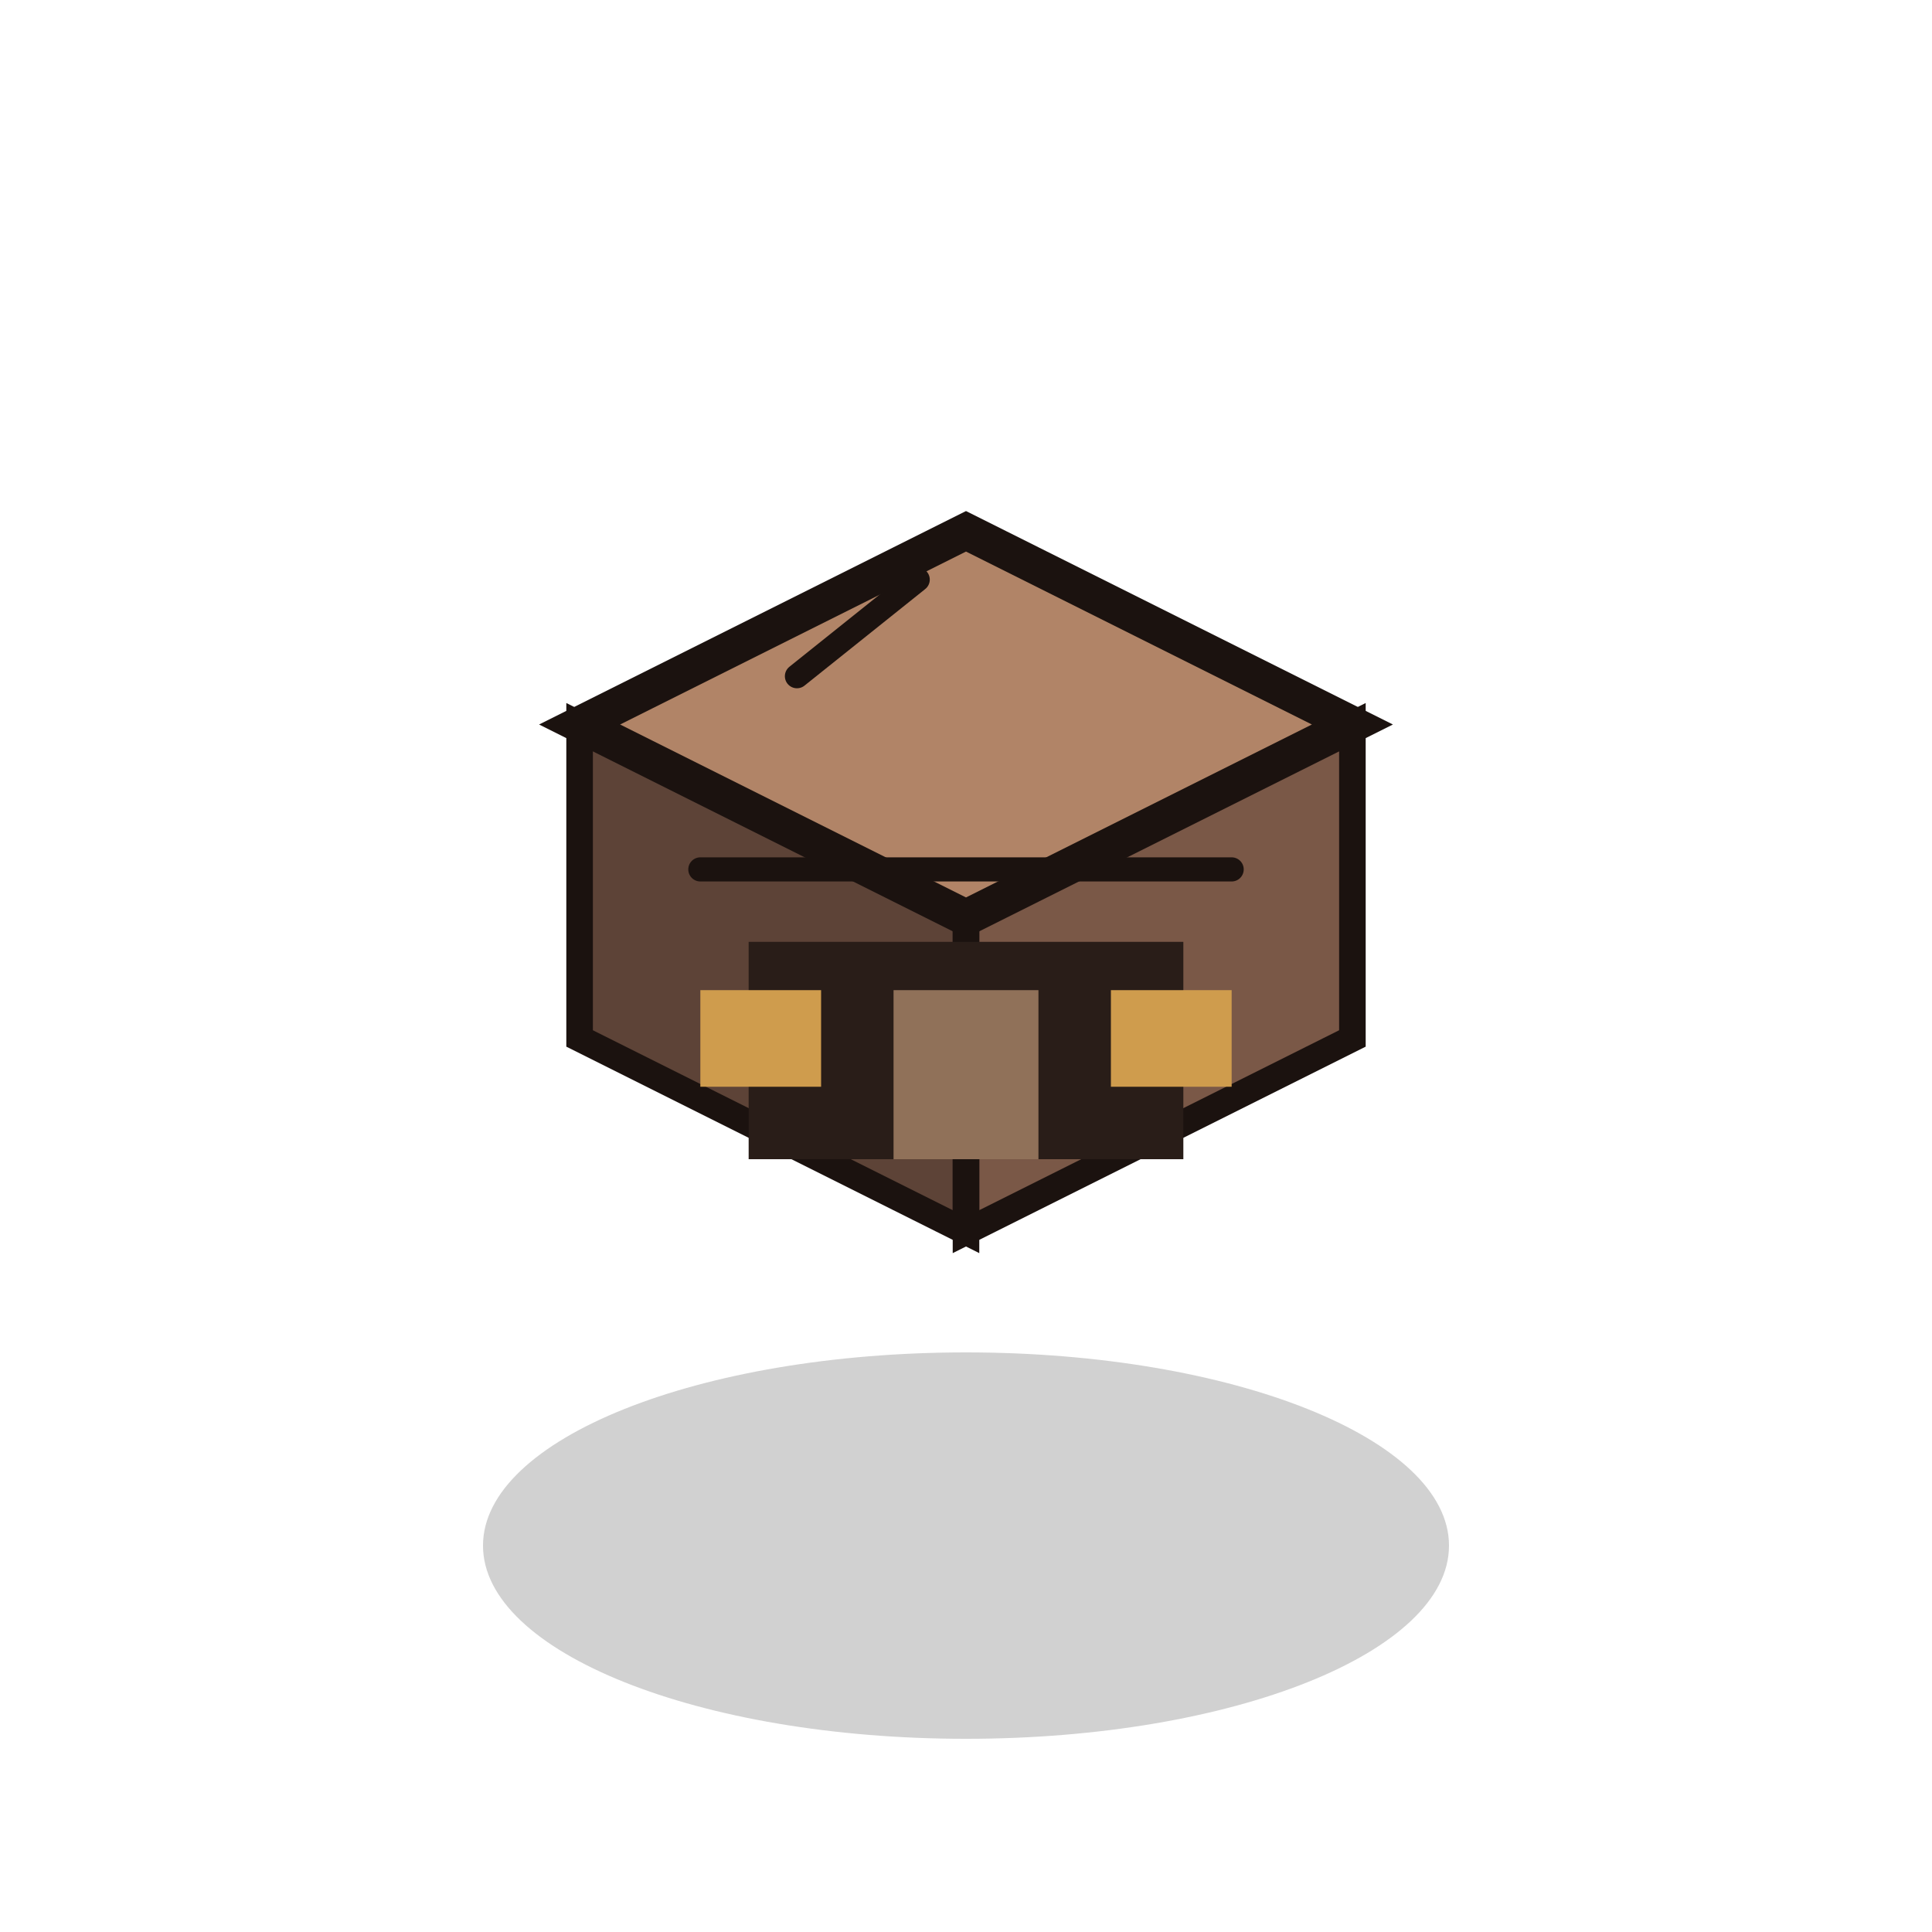
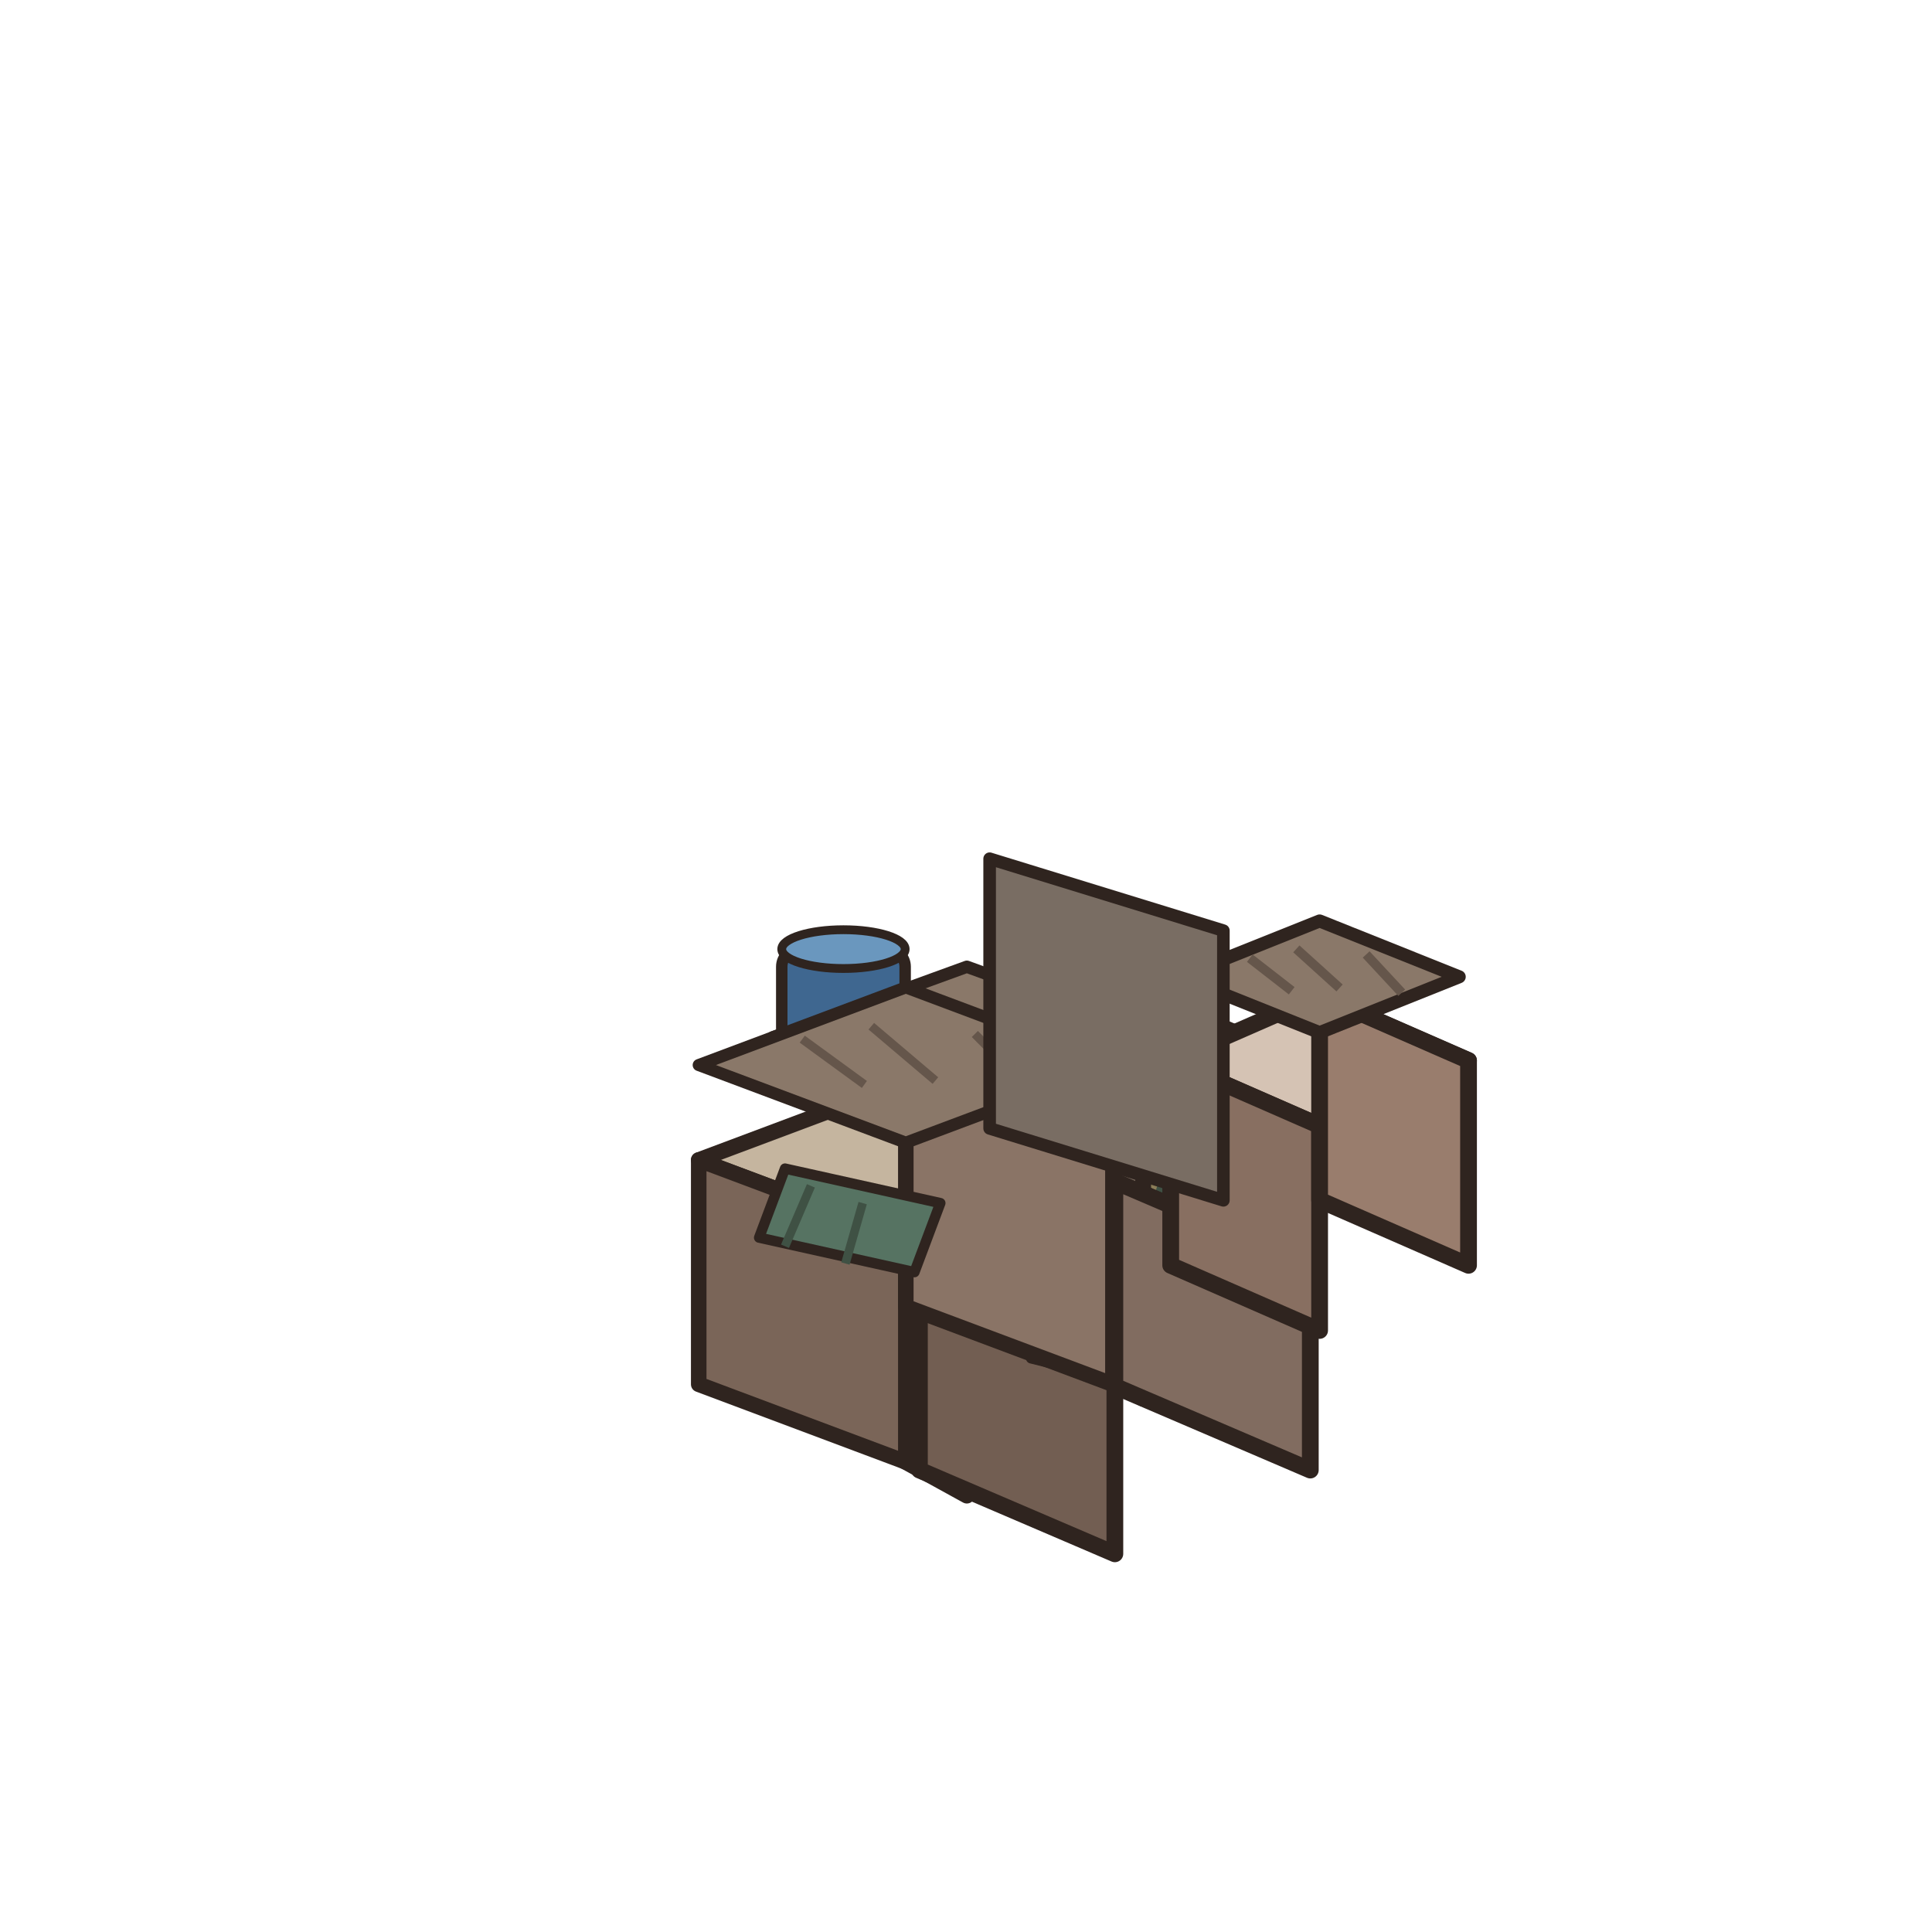
- <svg xmlns="http://www.w3.org/2000/svg" viewBox="0 0 160 160">
-   <ellipse cx="80" cy="128" rx="40" ry="16" fill="rgba(0,0,0,0.18)" />
-   <polygon points="48,60 80,76 80,102 48,86" fill="#5d4337" />
-   <polygon points="112,60 80,76 80,102 112,86" fill="#7a5847" />
-   <polygon points="80,44 112,60 80,76 48,60" fill="#b18467" />
-   <polygon points="80,44 112,60 80,76 48,60" fill="none" stroke="#1b120f" stroke-width="3" />
-   <polygon points="48,60 80,76 80,102 48,86" fill="none" stroke="#1b120f" stroke-width="2.2" />
-   <polygon points="112,60 80,76 80,102 112,86" fill="none" stroke="#1b120f" stroke-width="2.2" />
-   <rect x="62" y="78" width="36" height="18" fill="#291d18" />
-   <rect x="74" y="82" width="12" height="14" fill="#907159" />
-   <rect x="58" y="82" width="10" height="8" fill="#cf9c4d" />
-   <rect x="92" y="82" width="10" height="8" fill="#cf9c4d" />
-   <path d="M58 72 L102 72" stroke="#1b120f" stroke-width="2" stroke-linecap="round" stroke-linejoin="round" fill="none" />
-   <path d="M66 56 L76 48" stroke="#1b120f" stroke-width="2" stroke-linecap="round" stroke-linejoin="round" fill="none" />
+ <svg xmlns="http://www.w3.org/2000/svg" viewBox="0 0 160 160" fill="none">
+   <g id="barraco barraco-4-asset" data-asset-type="barraco barraco-4" data-category="favela" data-density="medium-high">
+     <g transform="translate(10 21.67) scale(0.7292)" id="barraco barraco-4-render-root">
+       <g id="placement-corrugated-roof-5" transform="translate(6 6) scale(1.021)" data-module-id="corrugated-roof" data-node-id="corrugated-roof-5" data-layer="background">
+         <g>
+           <polygon points="92,96 109,104 92,112 75,104" fill="#8a7869" stroke="#2f241f" stroke-width="1.4" stroke-linejoin="round" />
+           <line x1="83.5" y1="101.333" x2="88.6" y2="106" stroke="#65564b" stroke-width="1" />
+           <line x1="89.167" y1="100" x2="94.429" y2="105.6" stroke="#65564b" stroke-width="1" />
+           <line x1="97.667" y1="100.8" x2="102" y2="106.286" stroke="#65564b" stroke-width="1" />
+         </g>
+       </g>
+       <g id="placement-barraco-roof-patch-4" transform="translate(14 -5) scale(0.987)" data-module-id="barraco-roof-patch" data-node-id="barraco-roof-patch-4" data-layer="midground">
+         <g>
+           <polygon points="84,96 99,102 84,108 69,102" fill="#8a7869" stroke="#2f241f" stroke-width="1.4" stroke-linejoin="round" />
+           <line x1="76.5" y1="100" x2="81" y2="103.5" stroke="#65564b" stroke-width="1" />
+           <line x1="81.5" y1="99" x2="86.143" y2="103.2" stroke="#65564b" stroke-width="1" />
+           <line x1="89" y1="99.6" x2="92.824" y2="103.714" stroke="#65564b" stroke-width="1" />
+         </g>
+         <g>
+           <polygon points="108,91 120,96 108,101 96,96" fill="#725d52" stroke="#2f241f" stroke-width="1.4" stroke-linejoin="round" />
+           <line x1="102" y1="94.333" x2="105.6" y2="97.25" stroke="#65564b" stroke-width="1" />
+           <line x1="106" y1="93.5" x2="109.714" y2="97" stroke="#65564b" stroke-width="1" />
+           <line x1="112" y1="94" x2="115.059" y2="97.429" stroke="#65564b" stroke-width="1" />
+         </g>
+         <g>
+           <polygon points="98,106 114,110 111,118 95,114" fill="#8b7d58" stroke="#2f241f" stroke-width="1.2" stroke-linejoin="round" />
+           <line x1="101" y1="108" x2="98" y2="115" stroke="#3f5144" stroke-width="1" />
+           <line x1="106" y1="110" x2="104" y2="117" stroke="#3f5144" stroke-width="1" />
+         </g>
+       </g>
+       <g id="placement-barraco-corner-3" transform="translate(4 4) scale(1.001)" data-module-id="barraco-corner" data-node-id="barraco-corner-3" data-layer="midground">
+         <g>
+           <polygon points="92,86 112,97 92,108 72,97" fill="#c8b7a8" stroke="#2f241f" stroke-width="1.8" stroke-linejoin="round" />
+           <polygon points="72,97 92,108 92,136 72,125" fill="#776257" stroke="#2f241f" stroke-width="1.8" stroke-linejoin="round" />
+           <polygon points="92,86 112,97 112,125 92,114" fill="#8b7568" stroke="#2f241f" stroke-width="1.8" stroke-linejoin="round" />
+         </g>
+         <g>
+           <polygon points="92,76 114,84 92,92 70,84" fill="#8a7869" stroke="#2f241f" stroke-width="1.4" stroke-linejoin="round" />
+           <line x1="81" y1="81.333" x2="87.6" y2="86" stroke="#65564b" stroke-width="1" />
+           <line x1="88.333" y1="80" x2="95.143" y2="85.6" stroke="#65564b" stroke-width="1" />
+           <line x1="99.333" y1="80.8" x2="104.941" y2="86.286" stroke="#65564b" stroke-width="1" />
+         </g>
+         <g>
+           <line x1="110" y1="88" x2="110" y2="110" stroke="#74655a" stroke-width="2.2" stroke-linecap="round" />
+           <line x1="110" y1="90" x2="116" y2="88" stroke="#74655a" stroke-width="2.2" stroke-linecap="round" />
+           <line x1="110" y1="107" x2="115" y2="112" stroke="#74655a" stroke-width="2.2" stroke-linecap="round" />
+         </g>
+         <g>
+           <ellipse cx="78" cy="88" rx="10" ry="4.5" fill="#314b67" opacity="0.28" />
+           <rect x="71" y="74" width="14" height="11" fill="#3f6790" stroke="#2f241f" stroke-width="1.3" rx="2" />
+           <ellipse cx="78" cy="74" rx="7" ry="2.2" fill="#6a97be" stroke="#2f241f" stroke-width="1" />
+         </g>
+       </g>
+       <g id="placement-barraco-stacked-2" transform="translate(22 3) scale(1.057)" data-module-id="barraco-stacked" data-node-id="barraco-stacked-2" data-layer="foreground">
+         <g>
+           <polygon points="86,96 107,105 86,114 65,105" fill="#baa694" stroke="#2f241f" stroke-width="1.8" stroke-linejoin="round" />
+           <polygon points="65,105 86,114 86,136 65,127" fill="#725e52" stroke="#2f241f" stroke-width="1.8" stroke-linejoin="round" />
+           <polygon points="86,96 107,105 107,127 86,118" fill="#816c60" stroke="#2f241f" stroke-width="1.8" stroke-linejoin="round" />
+         </g>
+         <g>
+           <polygon points="108,76 124,83 108,90 92,83" fill="#d5c3b4" stroke="#2f241f" stroke-width="1.8" stroke-linejoin="round" />
+           <polygon points="92,83 108,90 108,112 92,105" fill="#886f61" stroke="#2f241f" stroke-width="1.8" stroke-linejoin="round" />
+           <polygon points="108,76 124,83 124,105 108,98" fill="#997d6d" stroke="#2f241f" stroke-width="1.8" stroke-linejoin="round" />
+         </g>
+         <g>
+           <polygon points="108,68 123,74 108,80 93,74" fill="#8a7869" stroke="#2f241f" stroke-width="1.4" stroke-linejoin="round" />
+           <line x1="100.5" y1="72" x2="105" y2="75.5" stroke="#65564b" stroke-width="1" />
+           <line x1="105.5" y1="71" x2="110.143" y2="75.2" stroke="#65564b" stroke-width="1" />
+           <line x1="113" y1="71.6" x2="116.824" y2="75.714" stroke="#65564b" stroke-width="1" />
+         </g>
+         <g>
+           <polygon points="62,98 70,100 70,105 62,103" fill="#78685d" stroke="#2f241f" stroke-width="1.1" stroke-linejoin="round" />
+           <polygon points="67,102 75,104 75,109 67,107" fill="#78685d" stroke="#2f241f" stroke-width="1.1" stroke-linejoin="round" />
+           <polygon points="72,106 80,108 80,113 72,111" fill="#78685d" stroke="#2f241f" stroke-width="1.1" stroke-linejoin="round" />
+           <polygon points="77,110 85,112 85,117 77,115" fill="#78685d" stroke="#2f241f" stroke-width="1.1" stroke-linejoin="round" />
+         </g>
+       </g>
+       <g id="placement-barraco-unit-1" transform="translate(-1 5) scale(0.98)" data-module-id="barraco-unit" data-node-id="barraco-unit-1" data-layer="foreground">
+         <g>
+           <polygon points="92,90 116,99 92,108 68,99" fill="#c5b59f" stroke="#2f241f" stroke-width="1.8" stroke-linejoin="round" />
+           <polygon points="68,99 92,108 92,134 68,125" fill="#7a6558" stroke="#2f241f" stroke-width="1.8" stroke-linejoin="round" />
+           <polygon points="92,90 116,99 116,125 92,116" fill="#8a7466" stroke="#2f241f" stroke-width="1.8" stroke-linejoin="round" />
+         </g>
+         <g>
+           <polygon points="92,79 116,88 92,97 68,88" fill="#8a7869" stroke="#2f241f" stroke-width="1.4" stroke-linejoin="round" />
+           <line x1="80" y1="85" x2="87.2" y2="90.25" stroke="#65564b" stroke-width="1" />
+           <line x1="88" y1="83.5" x2="95.429" y2="89.8" stroke="#65564b" stroke-width="1" />
+           <line x1="100" y1="84.4" x2="106.118" y2="90.571" stroke="#65564b" stroke-width="1" />
+         </g>
+         <g>
+           <polygon points="78,100 96,104 93,112 75,108" fill="#567362" stroke="#2f241f" stroke-width="1.2" stroke-linejoin="round" />
+           <line x1="81" y1="102" x2="78" y2="109" stroke="#3f5144" stroke-width="1" />
+           <line x1="87" y1="104" x2="85" y2="111" stroke="#3f5144" stroke-width="1" />
+         </g>
+       </g>
+       <g id="placement-side-wall-6" transform="translate(17 -20) scale(1.021)" data-module-id="side-wall" data-node-id="side-wall-6" data-layer="overlay">
+         <polygon points="80,86 106,94 106,124 80,116" fill="#796d63" stroke="#2f241f" stroke-width="1.4" stroke-linejoin="round" />
+       </g>
+     </g>
+   </g>
</svg>
